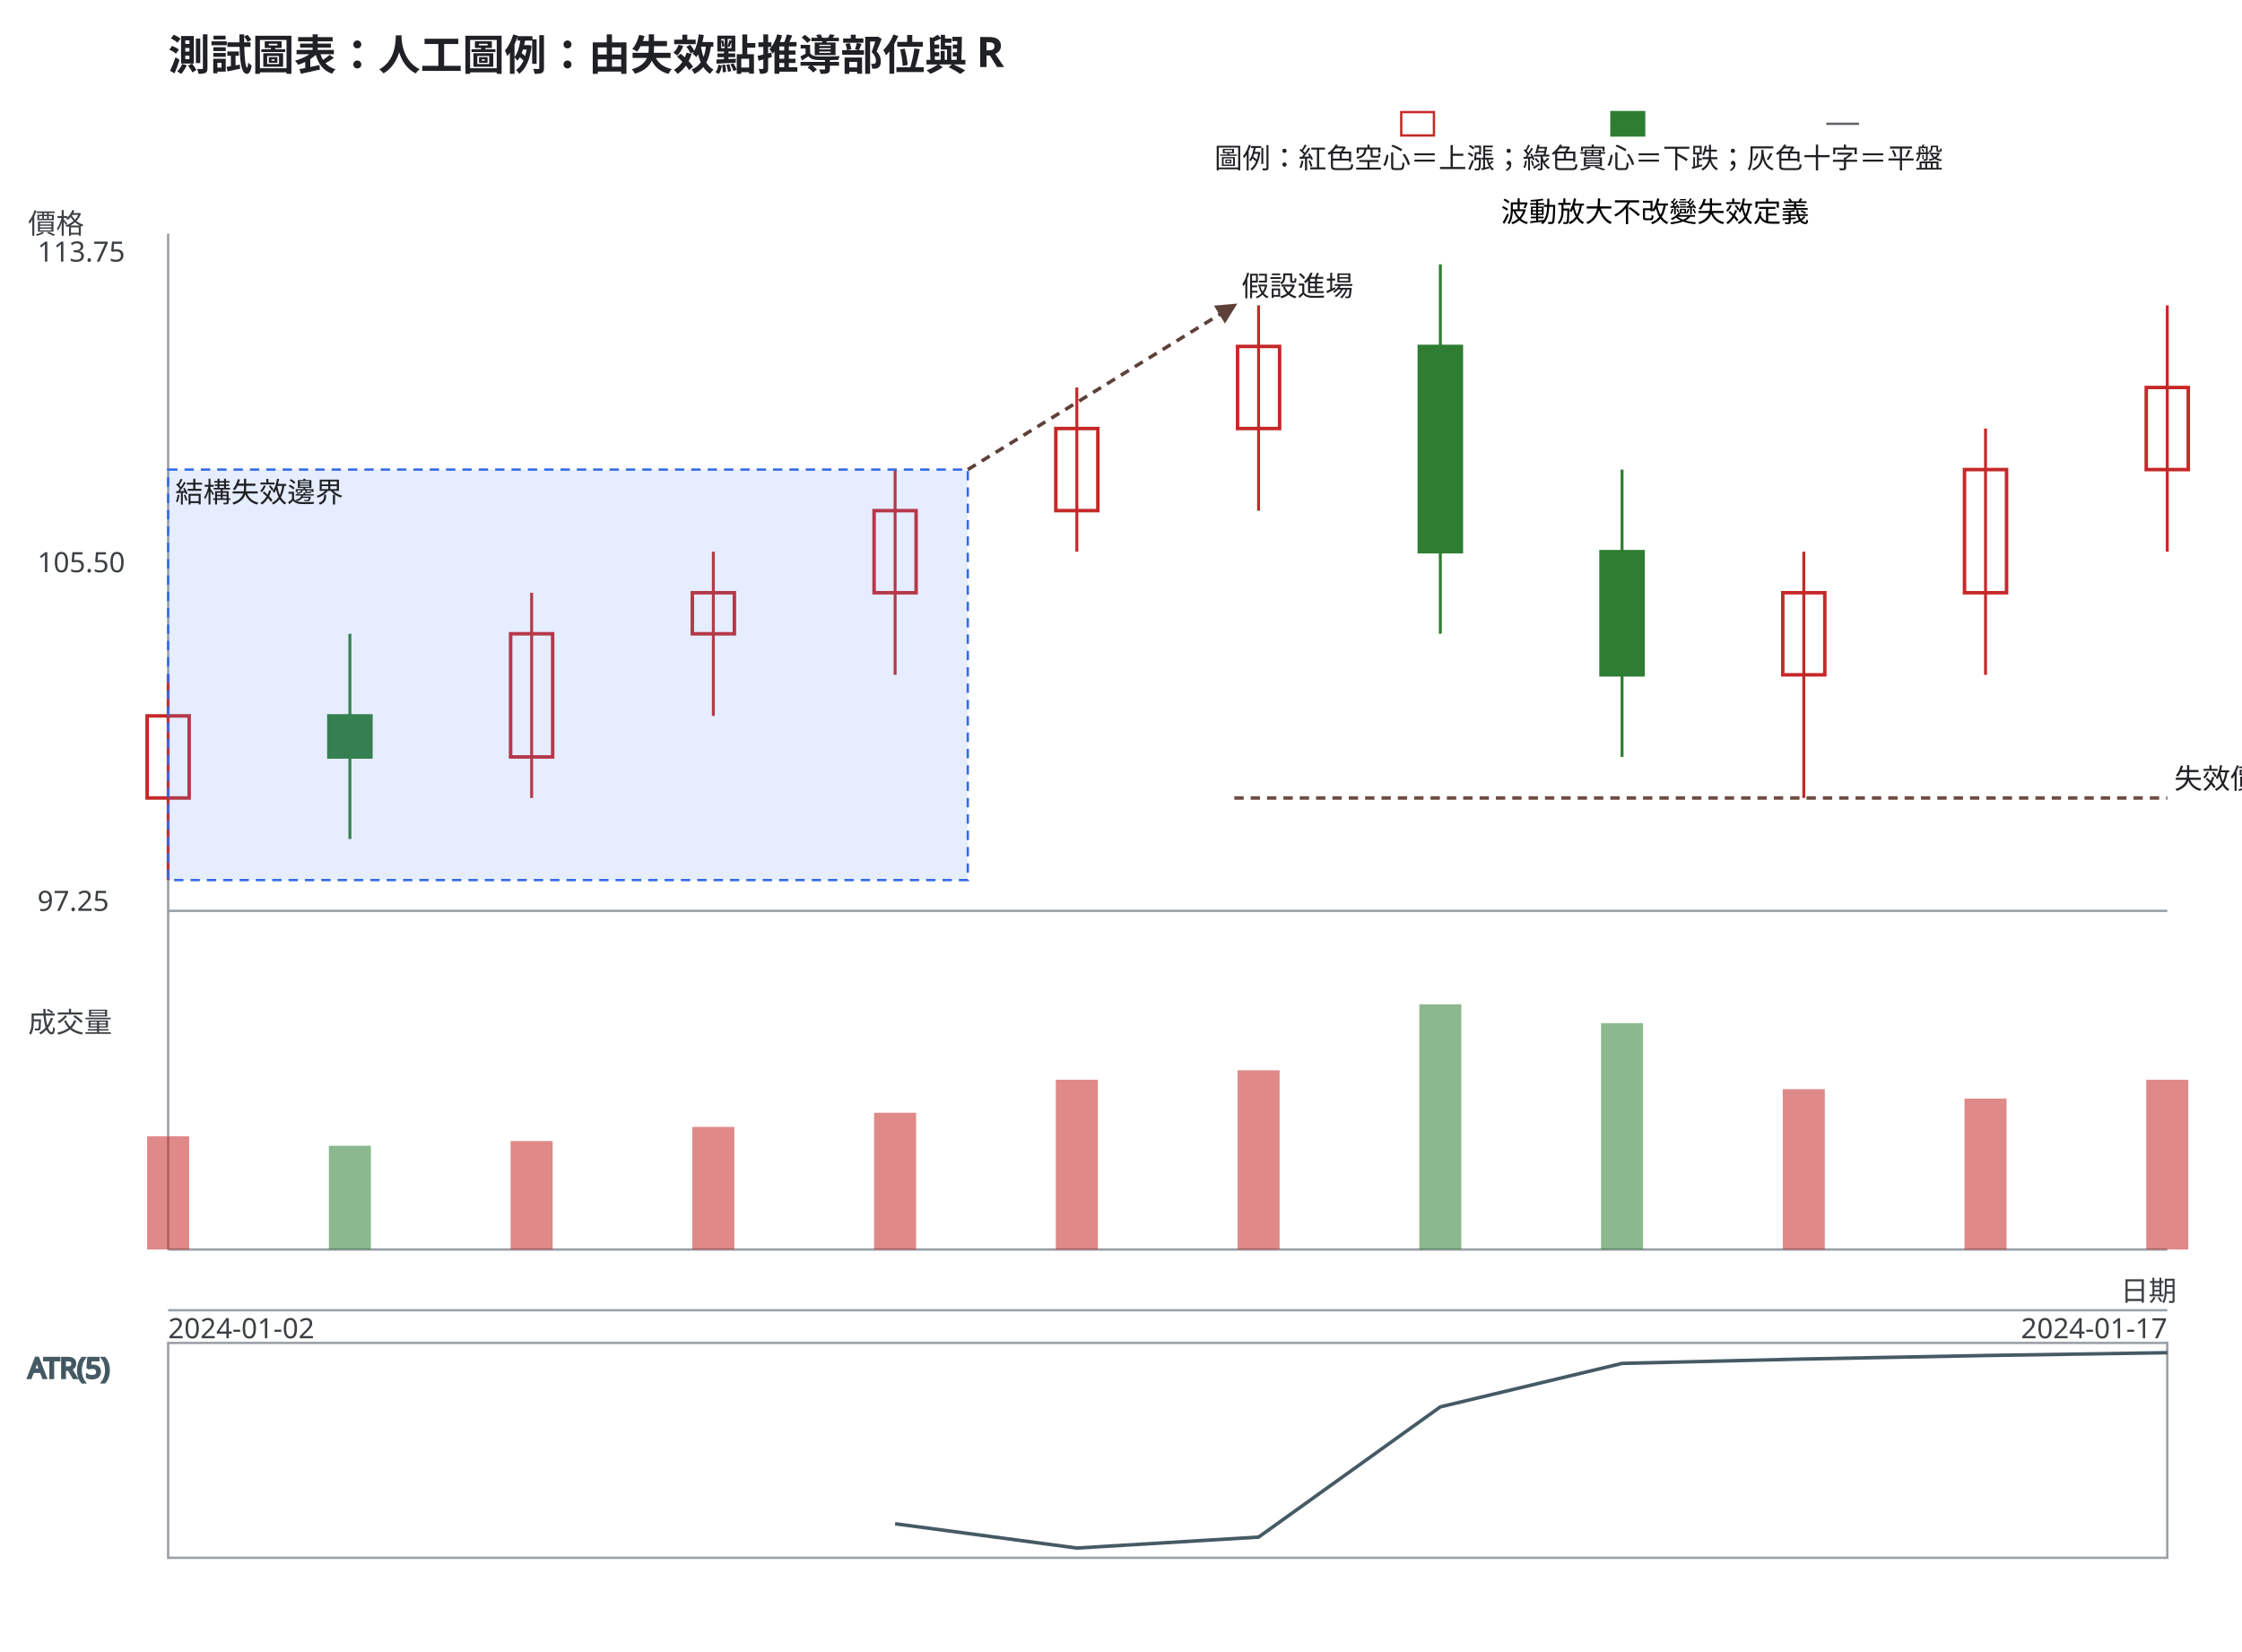
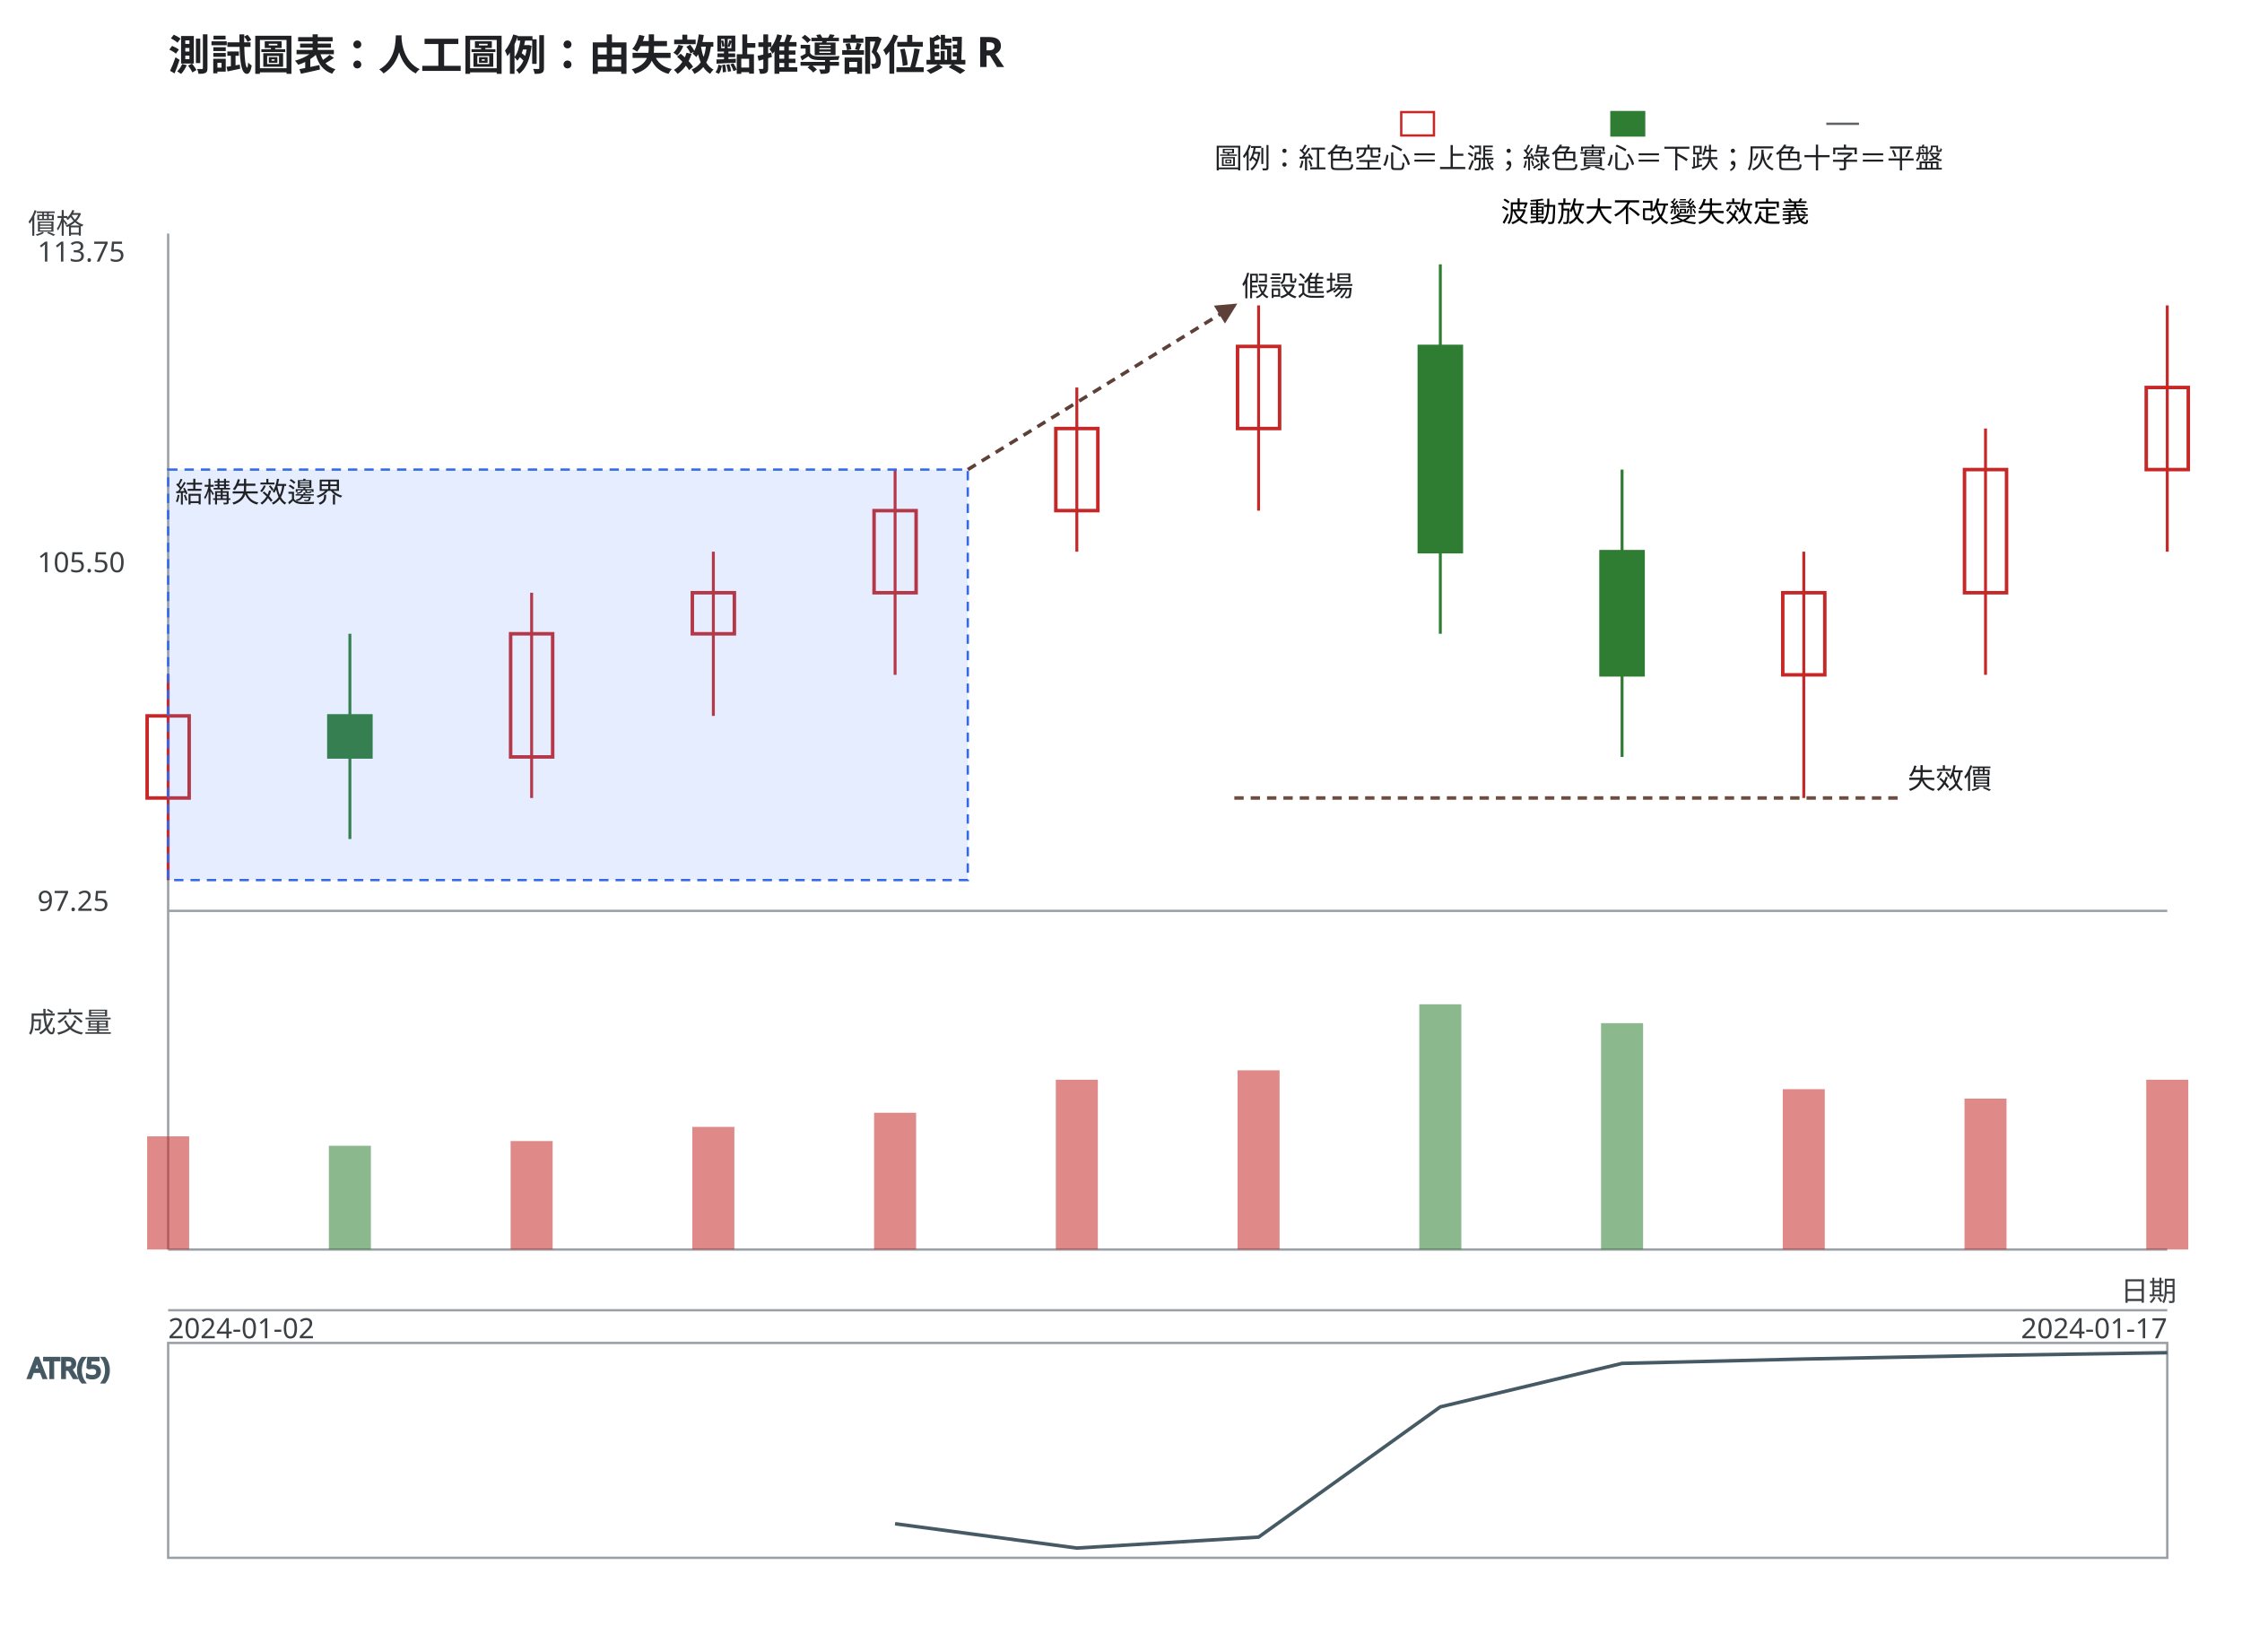
<svg xmlns="http://www.w3.org/2000/svg" aria-labelledby="chart-title chart-desc" height="707.00" role="img" viewBox="0 0 960.00 707.00" width="960.00">
  <style>.chart-heading{font:600 18px sans-serif;fill:#202124}.axis{stroke:#9aa0a6;stroke-width:1}.axis-label{font:12px sans-serif;fill:#3c4043}.legend-text,.annotation-label,.indicator-label{font:12px sans-serif;fill:#202124}.candle-wick{stroke-width:1.25}.volume-bar{fill-opacity:.55}.annotation{stroke-dasharray:4 3}.indicator-line{stroke-width:1.5}.sma{stroke:#1565c0}.ema{stroke:#8e24aa}.bollinger{stroke:#ef6c00}.atr{stroke:#455a64}.rsi{stroke:#00695c}.kd-k{stroke:#1565c0}.kd-d{stroke:#ef6c00}.macd{stroke:#6a1b9a}.macd-signal{stroke:#d81b60}.macd-histogram{stroke:#546e7a}</style>
  <defs>
    <marker id="arrowhead" markerHeight="6.00" markerWidth="6.00" orient="auto" refX="5.00" refY="3.00">
      <path d="M 0 0 L 6 3 L 0 6 z" fill="#5d4037" />
    </marker>
  </defs>
  <text class="chart-heading" x="72.00" y="30.00">測試圖表：人工圖例：由失效點推導部位與 R</text>
  <g class="axes">
    <line class="axis" x1="72.00" x2="72.00" y1="100.00" y2="535.00" />
    <line class="axis" x1="72.00" x2="928.00" y1="390.00" y2="390.00" />
    <line class="axis" x1="72.00" x2="928.00" y1="535.00" y2="535.00" />
    <text class="axis-label" x="12.00" y="100.00">價格</text>
    <text class="axis-label" x="16.00" y="112.00">113.75</text>
    <text class="axis-label" x="16.00" y="245.00">105.50</text>
    <text class="axis-label" x="16.00" y="390.00">97.25</text>
    <text class="axis-label" x="12.00" y="442.00">成交量</text>
    <text class="axis-label" x="908.00" y="557.00">日期</text>
    <line class="axis" x1="72.00" x2="928.00" y1="561.00" y2="561.00" />
  </g>
  <g class="date-labels">
    <text class="axis-label" text-anchor="start" x="72.00" y="573.00">2024-01-02</text>
    <text class="axis-label" text-anchor="end" x="928.00" y="573.00">2024-01-17</text>
  </g>
  <g class="price-candles">
    <line class="candle-wick up" data-direction="up" stroke="#c62828" x1="72.00" x2="72.00" y1="288.94" y2="376.82" />
    <rect class="candle-body up hollow" data-direction="up" fill="none" height="35.15" stroke="#c62828" stroke-width="1.50" width="18.00" x="63.00" y="306.52" />
    <line class="candle-wick down" data-direction="down" stroke="#2e7d32" x1="149.82" x2="149.82" y1="271.36" y2="359.24" />
    <rect class="candle-body down solid" data-direction="down" fill="#2e7d32" height="17.58" stroke="#2e7d32" stroke-width="1.50" width="18.00" x="140.82" y="306.52" />
    <line class="candle-wick up" data-direction="up" stroke="#c62828" x1="227.64" x2="227.64" y1="253.79" y2="341.67" />
    <rect class="candle-body up hollow" data-direction="up" fill="none" height="52.73" stroke="#c62828" stroke-width="1.50" width="18.00" x="218.64" y="271.36" />
    <line class="candle-wick up" data-direction="up" stroke="#c62828" x1="305.45" x2="305.45" y1="236.21" y2="306.52" />
    <rect class="candle-body up hollow" data-direction="up" fill="none" height="17.58" stroke="#c62828" stroke-width="1.50" width="18.00" x="296.45" y="253.79" />
    <line class="candle-wick up" data-direction="up" stroke="#c62828" x1="383.27" x2="383.27" y1="201.06" y2="288.94" />
    <rect class="candle-body up hollow" data-direction="up" fill="none" height="35.15" stroke="#c62828" stroke-width="1.50" width="18.00" x="374.27" y="218.64" />
    <line class="candle-wick up" data-direction="up" stroke="#c62828" x1="461.09" x2="461.09" y1="165.91" y2="236.21" />
    <rect class="candle-body up hollow" data-direction="up" fill="none" height="35.15" stroke="#c62828" stroke-width="1.50" width="18.00" x="452.09" y="183.48" />
    <line class="candle-wick up" data-direction="up" stroke="#c62828" x1="538.91" x2="538.91" y1="130.76" y2="218.64" />
    <rect class="candle-body up hollow" data-direction="up" fill="none" height="35.15" stroke="#c62828" stroke-width="1.50" width="18.00" x="529.91" y="148.33" />
    <line class="candle-wick down" data-direction="down" stroke="#2e7d32" x1="616.73" x2="616.73" y1="113.18" y2="271.36" />
    <rect class="candle-body down solid" data-direction="down" fill="#2e7d32" height="87.88" stroke="#2e7d32" stroke-width="1.50" width="18.00" x="607.73" y="148.33" />
    <line class="candle-wick down" data-direction="down" stroke="#2e7d32" x1="694.55" x2="694.55" y1="201.06" y2="324.09" />
    <rect class="candle-body down solid" data-direction="down" fill="#2e7d32" height="52.73" stroke="#2e7d32" stroke-width="1.50" width="18.00" x="685.55" y="236.21" />
    <line class="candle-wick up" data-direction="up" stroke="#c62828" x1="772.36" x2="772.36" y1="236.21" y2="341.67" />
    <rect class="candle-body up hollow" data-direction="up" fill="none" height="35.15" stroke="#c62828" stroke-width="1.50" width="18.00" x="763.36" y="253.79" />
    <line class="candle-wick up" data-direction="up" stroke="#c62828" x1="850.18" x2="850.18" y1="183.48" y2="288.94" />
    <rect class="candle-body up hollow" data-direction="up" fill="none" height="52.73" stroke="#c62828" stroke-width="1.50" width="18.00" x="841.18" y="201.06" />
    <line class="candle-wick up" data-direction="up" stroke="#c62828" x1="928.00" x2="928.00" y1="130.76" y2="236.21" />
    <rect class="candle-body up hollow" data-direction="up" fill="none" height="35.15" stroke="#c62828" stroke-width="1.50" width="18.00" x="919.00" y="165.91" />
  </g>
  <g class="volume-bars">
    <rect class="volume-bar up" data-direction="up" fill="#c62828" height="48.46" width="18.00" x="63.00" y="486.54" />
    <rect class="volume-bar down" data-direction="down" fill="#2e7d32" height="44.42" width="18.00" x="140.82" y="490.58" />
    <rect class="volume-bar up" data-direction="up" fill="#c62828" height="46.44" width="18.00" x="218.64" y="488.56" />
    <rect class="volume-bar up" data-direction="up" fill="#c62828" height="52.50" width="18.00" x="296.45" y="482.50" />
    <rect class="volume-bar up" data-direction="up" fill="#c62828" height="58.56" width="18.00" x="374.27" y="476.44" />
    <rect class="volume-bar up" data-direction="up" fill="#c62828" height="72.69" width="18.00" x="452.09" y="462.31" />
    <rect class="volume-bar up" data-direction="up" fill="#c62828" height="76.73" width="18.00" x="529.91" y="458.27" />
    <rect class="volume-bar down" data-direction="down" fill="#2e7d32" height="105.00" width="18.00" x="607.73" y="430.00" />
    <rect class="volume-bar down" data-direction="down" fill="#2e7d32" height="96.92" width="18.00" x="685.55" y="438.08" />
    <rect class="volume-bar up" data-direction="up" fill="#c62828" height="68.65" width="18.00" x="763.36" y="466.35" />
    <rect class="volume-bar up" data-direction="up" fill="#c62828" height="64.62" width="18.00" x="841.18" y="470.38" />
    <rect class="volume-bar up" data-direction="up" fill="#c62828" height="72.69" width="18.00" x="919.00" y="462.31" />
  </g>
  <g class="legend">
    <rect class="legend-up hollow" fill="none" height="10.00" stroke="#c62828" width="14.00" x="600.00" y="48.00" />
    <rect class="legend-down solid" fill="#2e7d32" height="10.00" stroke="#2e7d32" width="14.00" x="690.00" y="48.00" />
    <line class="legend-doji cross" stroke="#5f6368" x1="782.00" x2="796.00" y1="53.00" y2="53.00" />
    <text class="legend-text" x="520.00" y="72.00">圖例：紅色空心＝上漲；綠色實心＝下跌；灰色十字＝平盤</text>
  </g>
  <g class="annotations">
    <line class="annotation arrow" data-annotation="arrow" marker-end="url(#arrowhead)" stroke="#5d4037" stroke-width="1.50" x1="414.40" x2="528.53" y1="201.06" y2="130.76" />
    <text class="annotation-label" x="531.53" y="126.76">假設進場</text>
    <text class="annotation label" data-annotation="label" x="642.67" y="95.00">波動放大不改變失效定義</text>
-     <line class="annotation line" data-annotation="line" stroke="#6d4c41" stroke-width="1.50" x1="528.53" x2="928.00" y1="341.67" y2="341.67" />
-     <text class="annotation-label" x="931.00" y="337.67">失效價：先於股數</text>
+     <line class="annotation line" data-annotation="line" stroke="#6d4c41" stroke-width="1.50" x1="528.53" x2="813.87" y1="341.67" y2="341.67" />
+     <text class="annotation-label" x="816.87" y="337.67">失效價</text>
    <rect class="annotation zone" data-annotation="zone" fill="#5b8ff9" fill-opacity="0.16" height="175.76" stroke="#356ae6" width="342.40" x="72.00" y="201.06" />
    <text class="annotation-label" x="75.00" y="215.06">結構失效邊界</text>
  </g>
  <g class="indicator-panel atr" data-indicator="atr">
    <rect class="indicator-frame" fill="none" height="92.00" stroke="#9aa0a6" width="856.00" x="72.00" y="575.00" />
    <text class="indicator-label" x="12.00" y="590.00">ATR(5)</text>
    <polyline class="indicator-line atr" fill="none" points="383.27,652.41 461.09,662.82 538.91,658.14 616.73,602.37 694.55,583.76 772.36,581.88 850.18,580.38 928.00,579.18" />
  </g>
</svg>
